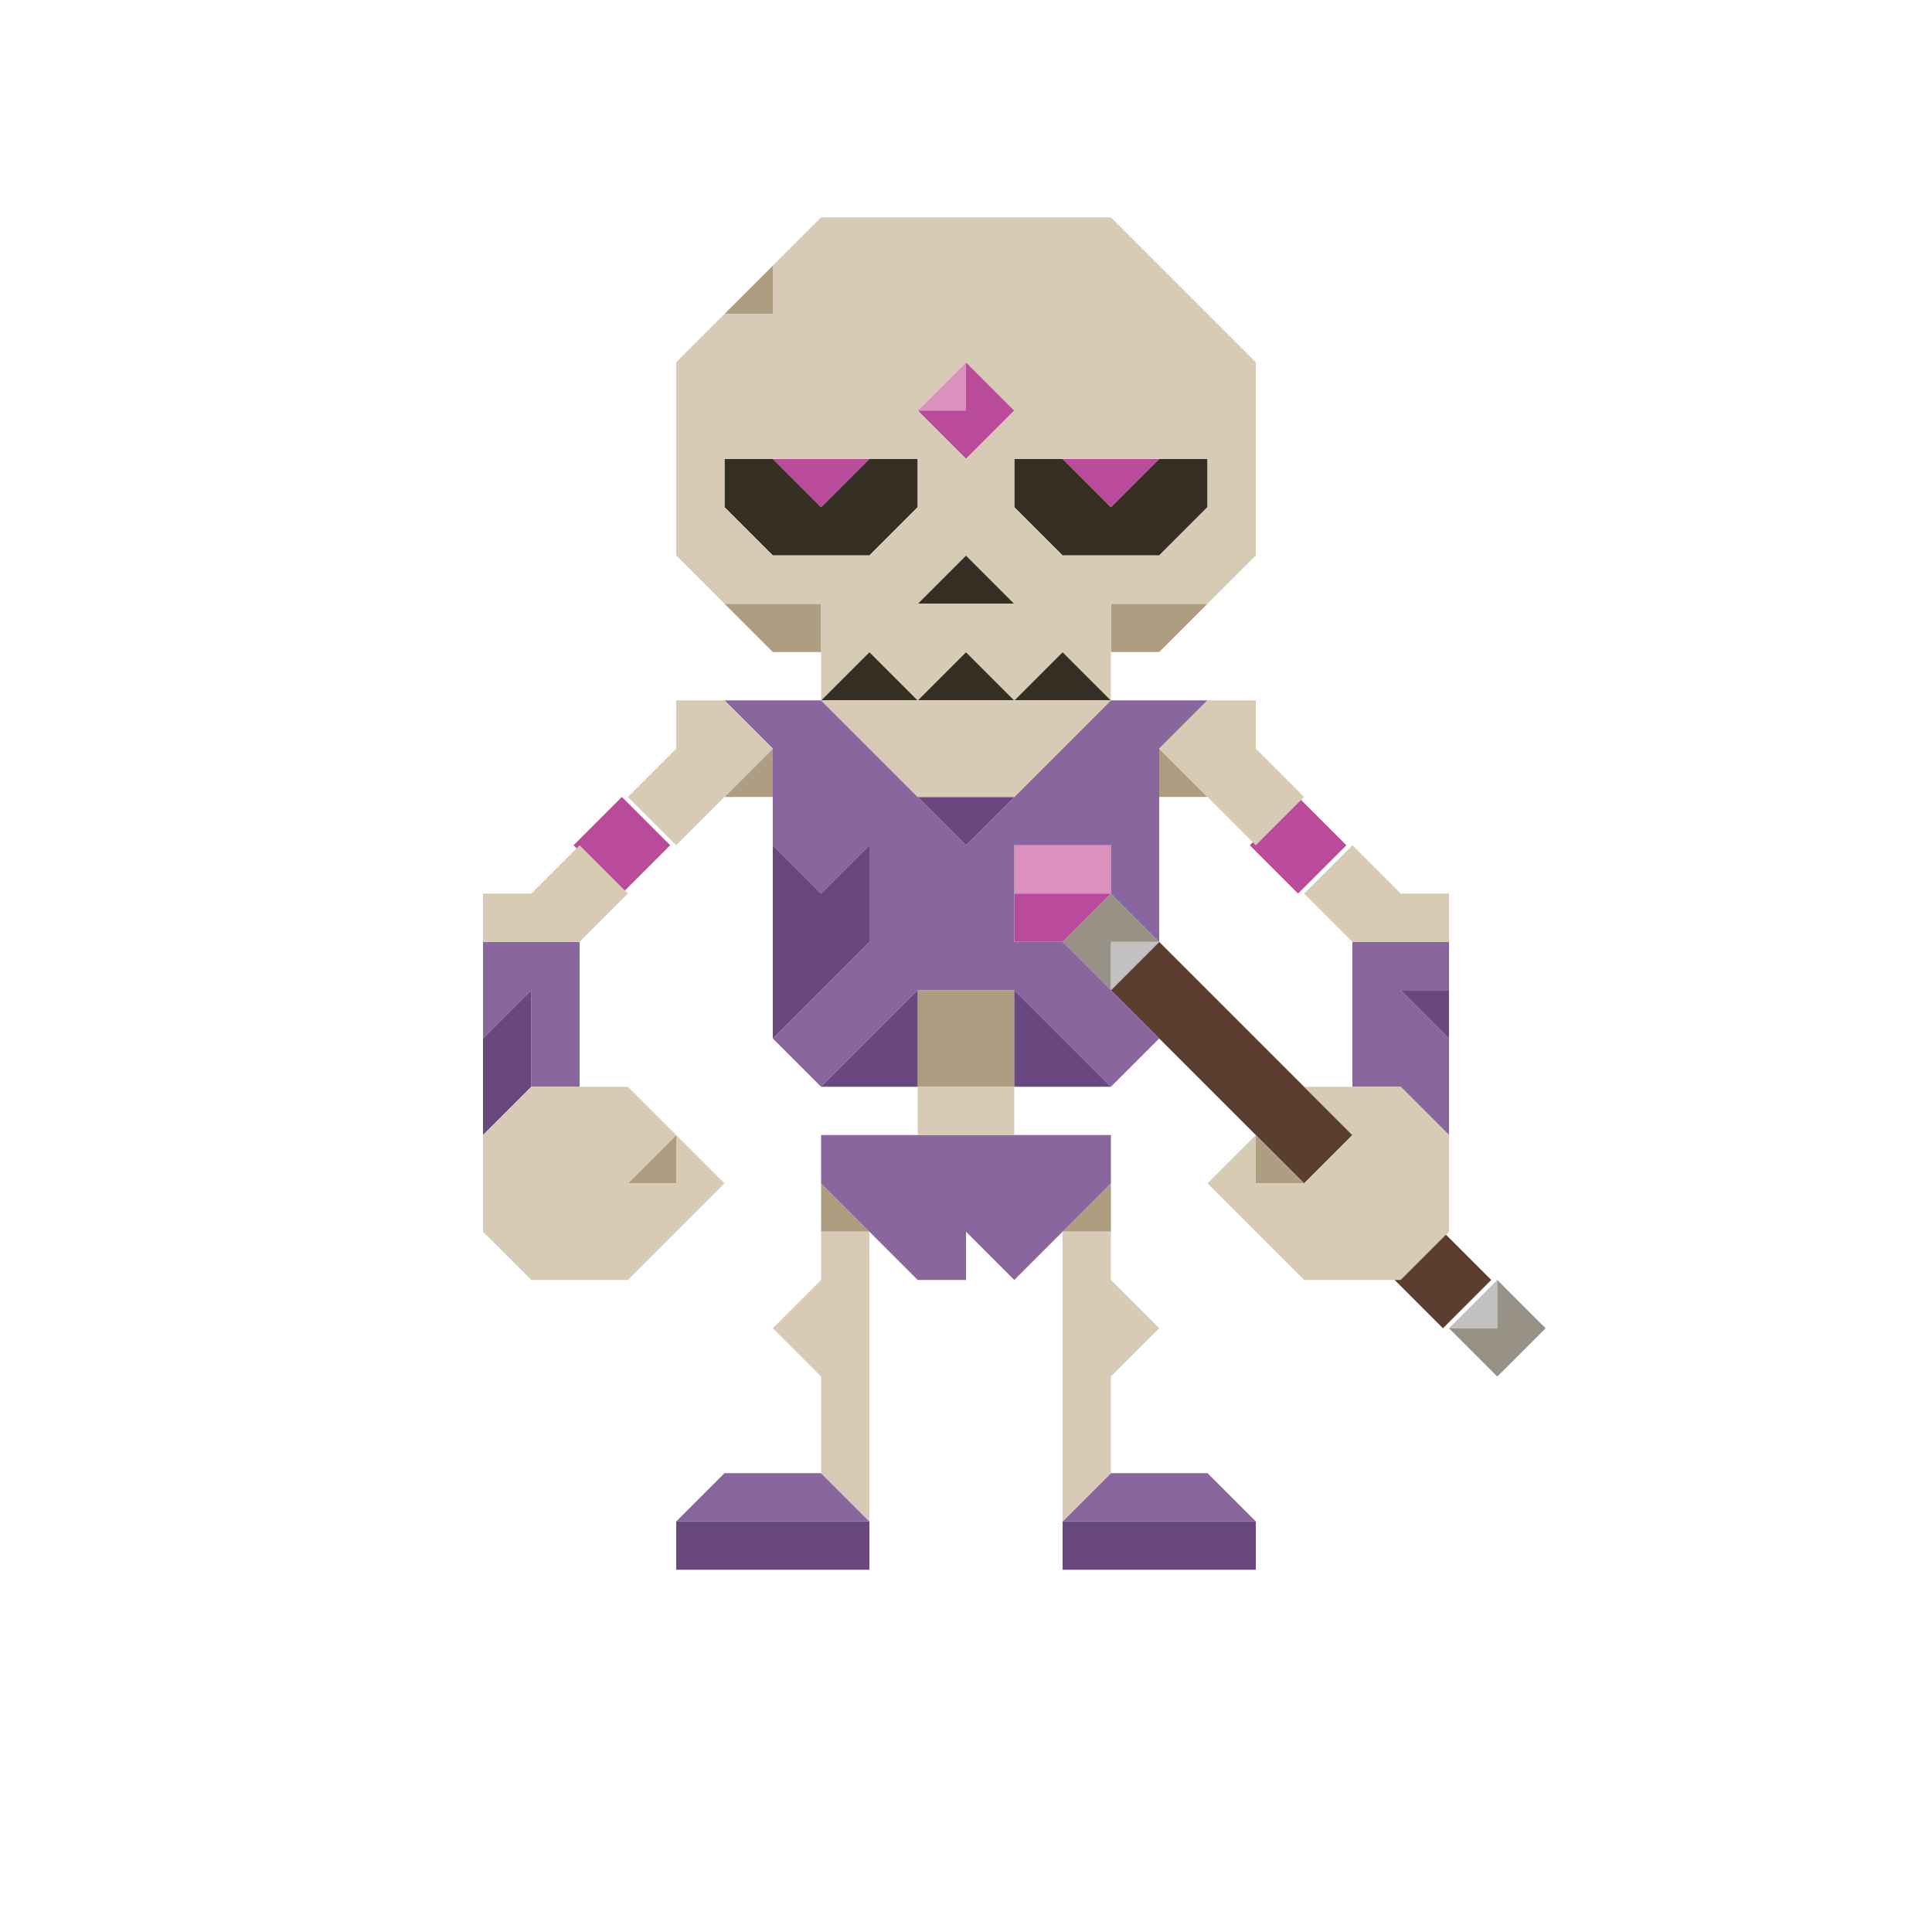
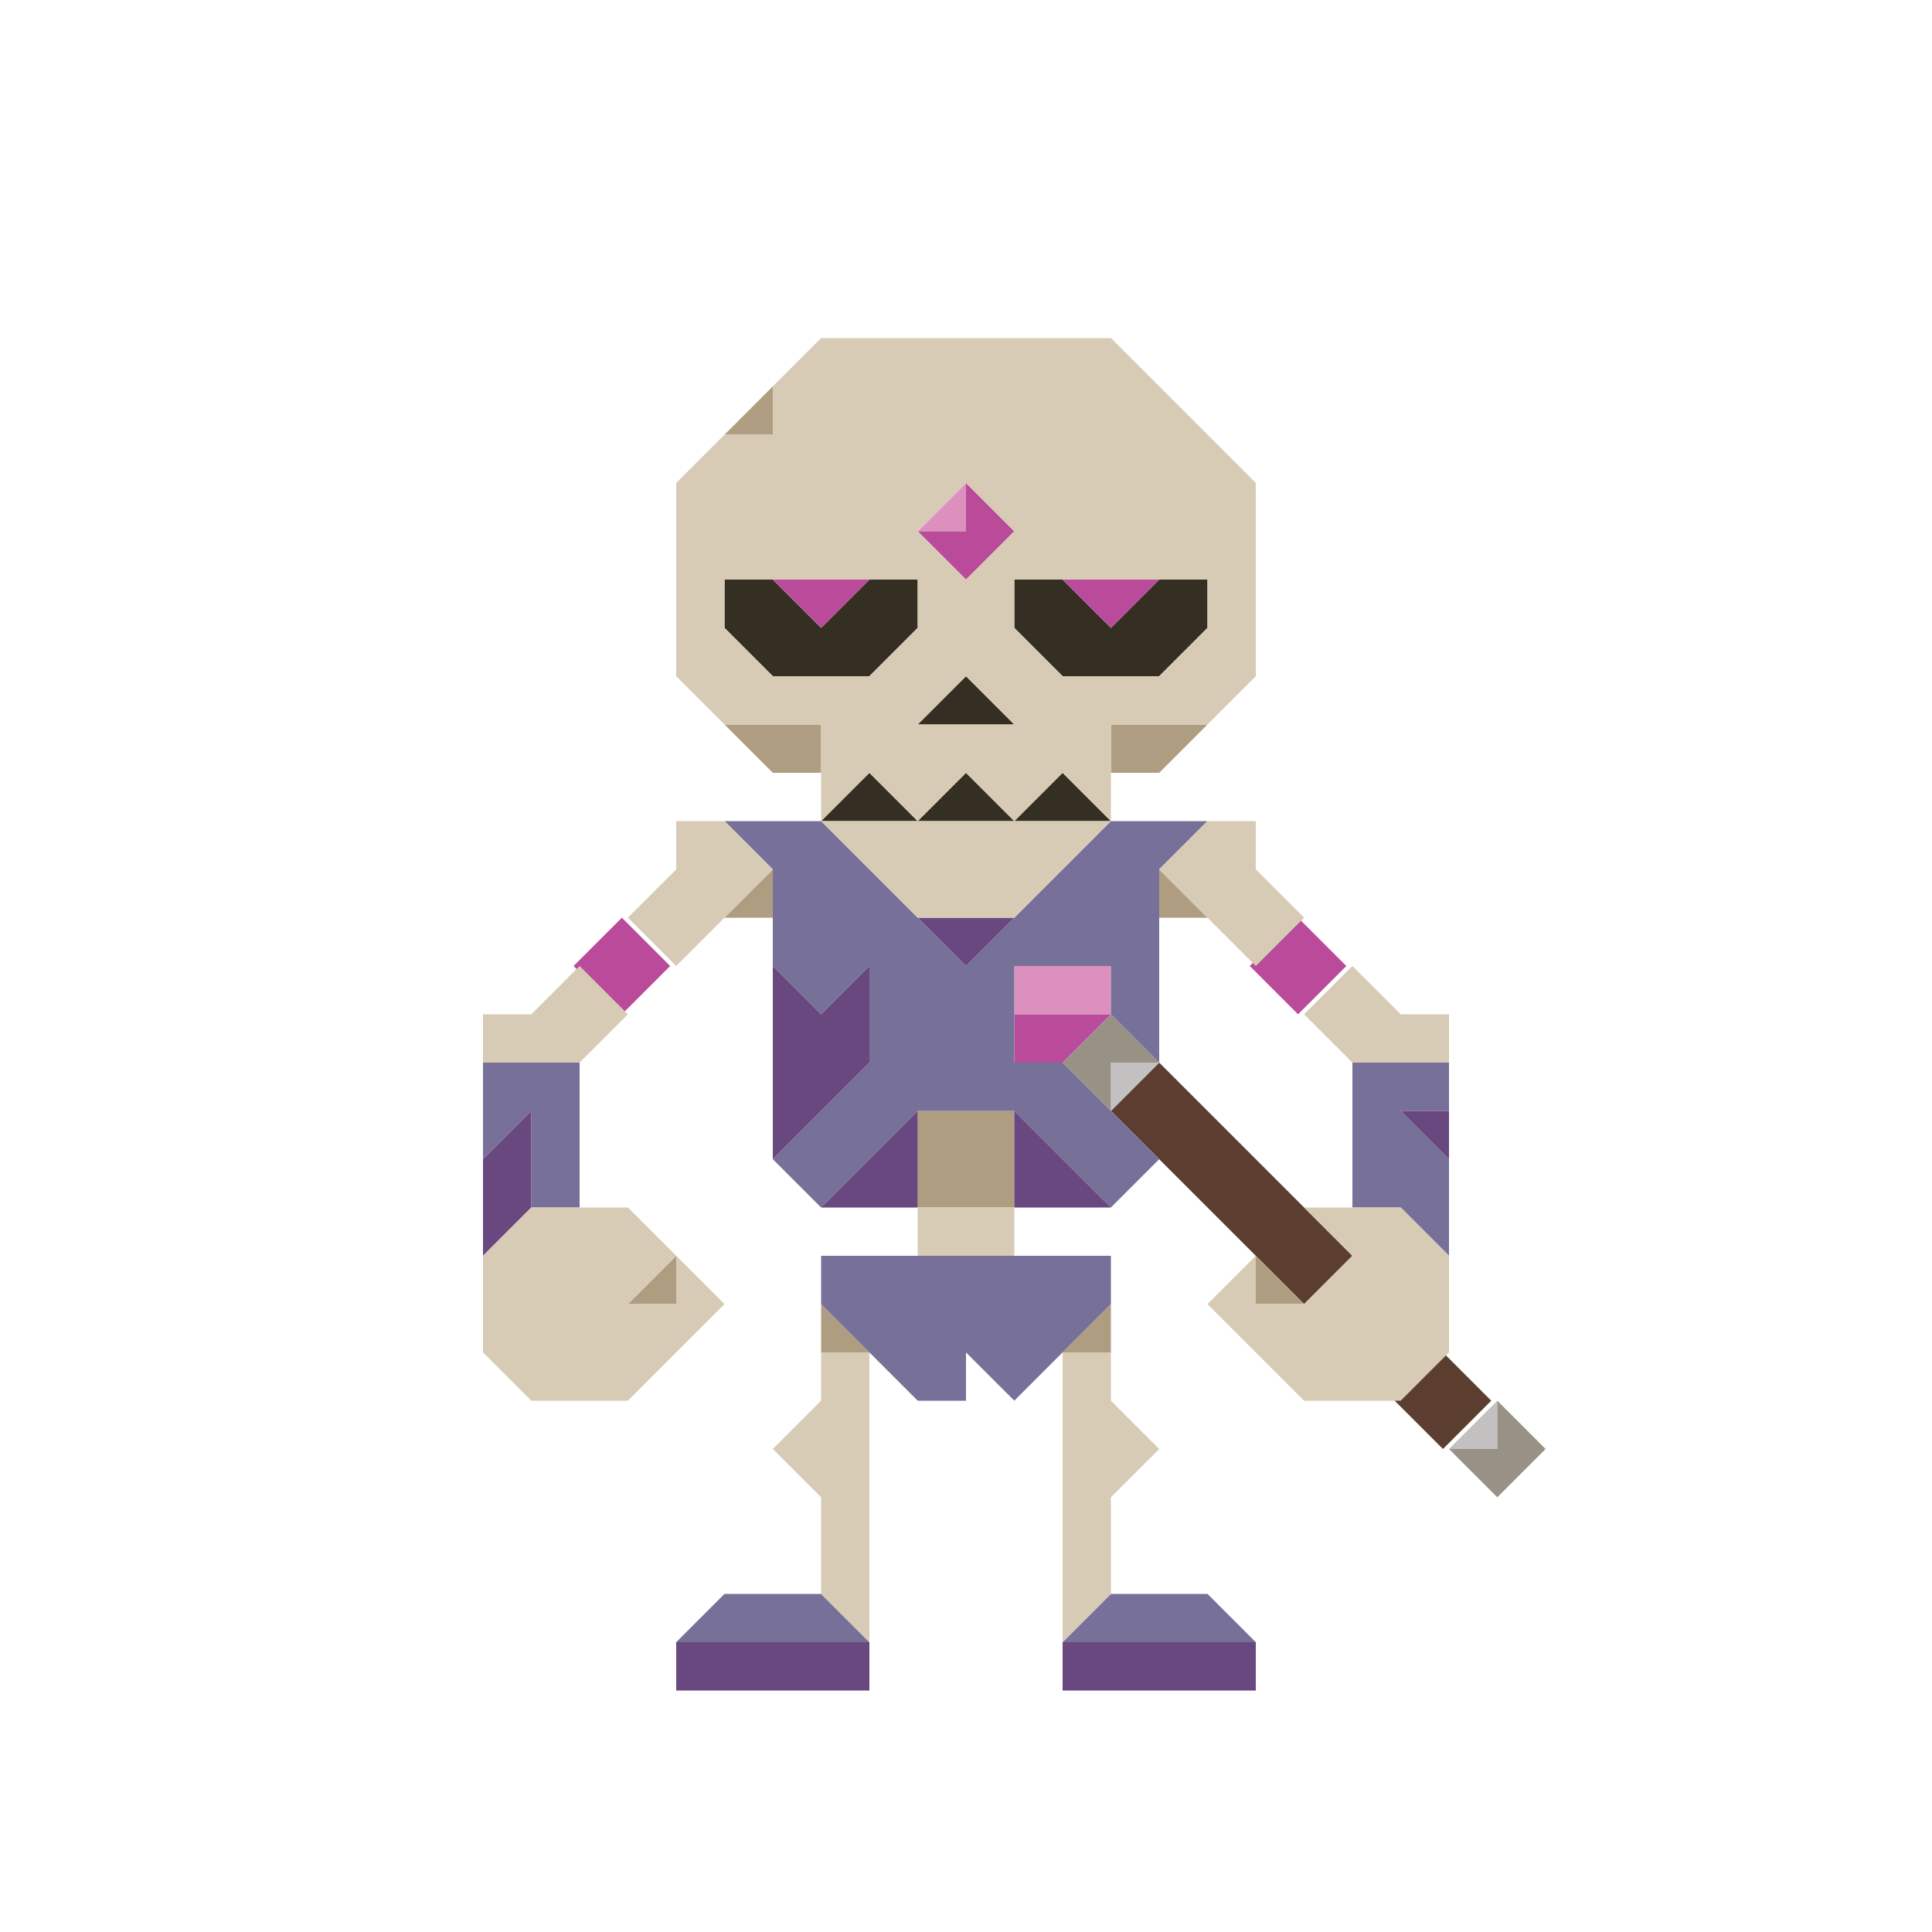
<svg xmlns="http://www.w3.org/2000/svg" enable-background="new 0 0 32 32" viewBox="0 0 32 32">
-   <path d="m24.8 21.2v.8h-.8z" fill="#c3c1bf" />
-   <path d="m23.1 21.2.8-.8.8.8-.8.8z" fill="#5b3e2f" />
-   <path d="m20.8 17.2c-.4-.4-1.2-1.2-1.6-1.6l-.8.8 3.2 3.2.8-.8c-.4-.4-1.2-1.2-1.6-1.6z" fill="#5b3e2f" />
-   <path d="m19.2 15.6-.8.8v-.8z" fill="#c3c1bf" />
-   <path d="m24.8 21.2v.8h-.8l.8.8.8-.8z" fill="#989186" />
-   <path d="m17.6 15.6.8.8v-.8h.8l-.8-.8z" fill="#989186" />
-   <path d="m17.6 14h-.8v.8h1.6v-.8z" fill="#db90be" />
-   <path d="m16 6.8v-.8l-.8.8z" fill="#db90be" />
-   <path d="m19.2 7.6-.8.8-.8-.8h-.8v.8l.8.8h1.6l.8-.8v-.8z" fill="#352e23" />
-   <path d="m16.8 11.6h1.6l-.8-.8z" fill="#352e23" />
-   <path d="m15.2 11.6h1.6l-.8-.8z" fill="#352e23" />
-   <path d="m16 10h.8l-.8-.8-.8.8z" fill="#352e23" />
-   <path d="m13.6 11.6h1.6l-.8-.8z" fill="#352e23" />
-   <path d="m14.4 9.2.8-.8v-.8h-.8l-.8.8-.8-.8h-.8v.8l.8.8z" fill="#352e23" />
-   <path d="m20.8 18.8v.8h.8z" fill="#af9d81" />
-   <path d="m19.2 13.2h.8l-.8-.8z" fill="#af9d81" />
-   <path d="m18.4 10v.8h.8l.8-.8c-.4 0-1.2 0-1.6 0z" fill="#af9d81" />
-   <path d="m18.4 20.4v-.8l-.8.8z" fill="#af9d81" />
-   <path d="m15.2 16.4v1.6h1.6c0-.4 0-1.2 0-1.6-.4 0-1.2 0-1.6 0z" fill="#af9d81" />
-   <path d="m13.6 20.4h.8l-.8-.8z" fill="#af9d81" />
-   <path d="m13.6 10c-.4 0-1.2 0-1.6 0l.8.8h.8z" fill="#af9d81" />
-   <path d="m12.8 13.2v-.8l-.8.8z" fill="#af9d81" />
-   <path d="m12.8 4.4-.8.8h.8z" fill="#af9d81" />
-   <path d="m11.2 19.6v-.8l-.8.8z" fill="#af9d81" />
-   <path d="m20.7 14 .8-.8.8.8-.8.8z" fill="#ba4b9b" />
-   <path d="m17.6 7.6.8.8.8-.8c-.4 0-1.2 0-1.6 0z" fill="#ba4b9b" />
-   <path d="m16.8 14.8v.8h.8l.8-.8c-.4 0-1.2 0-1.6 0z" fill="#ba4b9b" />
-   <path d="m16 6v.8h-.8l.8.8.8-.8z" fill="#ba4b9b" />
-   <path d="m12.8 7.6.8.8.8-.8c-.4 0-1.2 0-1.6 0z" fill="#ba4b9b" />
-   <path d="m9.5 14 .8-.8.8.8-.8.8z" fill="#ba4b9b" />
-   <path d="m24 15.6c-.4 0-1.2 0-1.6 0v2.4h.8l.8.8c0-.4 0-1.2 0-1.6l-.8-.8h.8z" fill="#89669e" />
-   <path d="m19.2 24.4h-.8l-.8.8h3.2l-.8-.8z" fill="#89669e" />
-   <path d="m18.4 19.6v-.8c-1.6 0-3.2 0-4.8 0v.8c.4.4 1.2 1.2 1.6 1.6h.8v-.8l.8.8z" fill="#89669e" />
-   <path d="m12.8 24.4h-.8l-.8.8h3.2l-.8-.8z" fill="#89669e" />
-   <path d="m12.8 13.2v.8l.8.8.8-.8v1.6c-.4.4-1.2 1.2-1.6 1.6l.8.8 1.6-1.6h1.6l1.6 1.6.8-.8c-.4-.4-1.2-1.2-1.6-1.6h-.8c0-.4 0-1.2 0-1.6h1.6v.8l.8.8c0-1 0-2.2 0-3.2l.8-.8c-.4 0-1.2 0-1.6 0-.7.7-1.7 1.7-2.4 2.4-.7-.7-1.7-1.7-2.4-2.4-.4 0-1.2 0-1.6 0l.8.8z" fill="#89669e" />
-   <path d="m8 15.6v1.6l.8-.8v1.6h.8c0-.7 0-1.7 0-2.4-.4 0-1.2 0-1.6 0z" fill="#89669e" />
-   <path d="m23.2 16.4.8.8v-.8z" fill="#68487f" />
-   <path d="m19.2 25.2c-.4 0-1.2 0-1.6 0v.8h3.2v-.8c-.4 0-1.2 0-1.6 0z" fill="#68487f" />
-   <path d="m18.4 18c-.4-.4-1.2-1.2-1.6-1.6v1.6z" fill="#68487f" />
-   <path d="m16 13.2h-.8l.8.8.8-.8z" fill="#68487f" />
-   <path d="m13.6 18h1.6c0-.4 0-1.2 0-1.6-.4.4-1.2 1.2-1.6 1.6z" fill="#68487f" />
-   <path d="m14.4 15.6c0-.4 0-1.2 0-1.6l-.8.8-.8-.8v3.2z" fill="#68487f" />
-   <path d="m12.8 25.2c-.4 0-1.2 0-1.6 0v.8h3.2v-.8c-.4 0-1.2 0-1.6 0z" fill="#68487f" />
-   <path d="m8 18v.8l.8-.8c0-.4 0-1.2 0-1.6l-.8.8z" fill="#68487f" />
+   <path d="m24.8 23.2v.8h-.8z" fill="#c3c1bf" />
+   <path d="m23.1 23.2.8-.8.8.8-.8.8z" fill="#5b3e2f" />
+   <path d="m20.8 19.2c-.4-.4-1.2-1.2-1.6-1.6l-.8.8 3.2 3.2.8-.8c-.4-.4-1.2-1.2-1.6-1.6z" fill="#5b3e2f" />
+   <path d="m19.2 17.6-.8.8v-.8z" fill="#c3c1bf" />
+   <path d="m24.8 23.2v.8h-.8l.8.8.8-.8z" fill="#989186" />
+   <path d="m17.6 17.6.8.8v-.8h.8l-.8-.8z" fill="#989186" />
+   <path d="m17.6 16h-.8v.8h1.6v-.8z" fill="#db90be" />
+   <path d="m16 8.8v-.8l-.8.8z" fill="#db90be" />
+   <path d="m19.2 9.6-.8.8-.8-.8h-.8v.8l.8.8h1.6l.8-.8v-.8z" fill="#352e23" />
+   <path d="m16.8 13.6h1.6l-.8-.8z" fill="#352e23" />
+   <path d="m15.2 13.6h1.6l-.8-.8z" fill="#352e23" />
+   <path d="m16 12h.8l-.8-.8-.8.8z" fill="#352e23" />
+   <path d="m13.6 13.6h1.6l-.8-.8z" fill="#352e23" />
+   <path d="m14.4 11.2.8-.8v-.8h-.8l-.8.8-.8-.8h-.8v.8l.8.8z" fill="#352e23" />
+   <path d="m20.8 20.8v.8h.8z" fill="#af9d81" />
+   <path d="m19.2 15.2h.8l-.8-.8z" fill="#af9d81" />
+   <path d="m18.4 12v.8h.8l.8-.8c-.4 0-1.2 0-1.6 0z" fill="#af9d81" />
+   <path d="m18.4 22.4v-.8l-.8.8z" fill="#af9d81" />
+   <path d="m15.2 18.4v1.6h1.6c0-.4 0-1.2 0-1.6-.4 0-1.2 0-1.6 0z" fill="#af9d81" />
+   <path d="m13.6 22.4h.8l-.8-.8z" fill="#af9d81" />
+   <path d="m13.6 12c-.4 0-1.2 0-1.6 0l.8.8h.8z" fill="#af9d81" />
+   <path d="m12.8 15.2v-.8l-.8.8z" fill="#af9d81" />
+   <path d="m12.8 6.4-.8.8h.8z" fill="#af9d81" />
+   <path d="m11.2 21.6v-.8l-.8.8z" fill="#af9d81" />
+   <path d="m20.7 16 .8-.8.8.8-.8.8z" fill="#ba4b9b" />
+   <path d="m17.6 9.6.8.8.8-.8c-.4 0-1.2 0-1.6 0z" fill="#ba4b9b" />
+   <path d="m16.8 16.8v.8h.8l.8-.8c-.4 0-1.2 0-1.6 0z" fill="#ba4b9b" />
+   <path d="m16 8v.8h-.8l.8.8.8-.8z" fill="#ba4b9b" />
+   <path d="m12.8 9.6.8.8.8-.8c-.4 0-1.2 0-1.6 0z" fill="#ba4b9b" />
+   <path d="m9.5 16 .8-.8.8.8-.8.8z" fill="#ba4b9b" />
+   <path d="m24 17.6c-.4 0-1.2 0-1.6 0v2.4h.8l.8.8c0-.4 0-1.2 0-1.6l-.8-.8h.8z" fill="#777099" />
+   <path d="m19.2 26.4h-.8l-.8.8h3.2l-.8-.8z" fill="#777099" />
+   <path d="m18.4 21.6v-.8c-1.6 0-3.2 0-4.8 0v.8c.4.4 1.2 1.2 1.6 1.6h.8v-.8l.8.8z" fill="#777099" />
+   <path d="m12.8 26.4h-.8l-.8.8h3.2l-.8-.8z" fill="#777099" />
+   <path d="m12.8 15.2v.8l.8.8.8-.8v1.6c-.4.4-1.2 1.2-1.6 1.6l.8.8 1.6-1.6h1.6l1.6 1.6.8-.8c-.4-.4-1.2-1.2-1.6-1.6h-.8c0-.4 0-1.2 0-1.6h1.6v.8l.8.8c0-1 0-2.2 0-3.2l.8-.8c-.4 0-1.2 0-1.6 0-.7.7-1.7 1.7-2.4 2.4-.7-.7-1.7-1.7-2.4-2.4-.4 0-1.2 0-1.6 0l.8.8z" fill="#777099" />
+   <path d="m8 17.6v1.6l.8-.8v1.6h.8c0-.7 0-1.7 0-2.4-.4 0-1.2 0-1.6 0z" fill="#777099" />
+   <path d="m23.2 18.4.8.8v-.8z" fill="#68487f" />
+   <path d="m19.2 27.2c-.4 0-1.2 0-1.6 0v.8h3.2v-.8c-.4 0-1.2 0-1.6 0z" fill="#68487f" />
+   <path d="m18.4 20c-.4-.4-1.2-1.2-1.6-1.6v1.6z" fill="#68487f" />
+   <path d="m16 15.2h-.8l.8.8.8-.8z" fill="#68487f" />
+   <path d="m13.6 20h1.6c0-.4 0-1.2 0-1.6-.4.4-1.2 1.2-1.6 1.6z" fill="#68487f" />
+   <path d="m14.4 17.6c0-.4 0-1.2 0-1.6l-.8.8-.8-.8v3.2z" fill="#68487f" />
+   <path d="m12.8 27.2c-.4 0-1.2 0-1.6 0v.8h3.2v-.8c-.4 0-1.2 0-1.6 0z" fill="#68487f" />
+   <path d="m8 20v.8l.8-.8c0-.4 0-1.2 0-1.6l-.8.8z" fill="#68487f" />
  <g fill="#d7cbb5">
-     <path d="m23.2 14.8-.8-.8-.8.8.8.8h1.6v-.8z" />
-     <path d="m22.4 18h-.8l.8.8-.8.8h-.8v-.8l-.8.8 1.6 1.6h1.6l.8-.8c0-.4 0-1.2 0-1.6l-.8-.8z" />
-     <path d="m20.8 14 .8-.8-.8-.8v-.8h-.8l-.8.8z" />
-     <path d="m18.4 20.4h-.8v4.8l.8-.8c0-.4 0-1.2 0-1.6l.8-.8-.8-.8z" />
-     <path d="m18.4 11.6c-1.6 0-3.2 0-4.8 0l1.6 1.6h1.6z" />
-     <path d="m15.2 18v.8h1.6v-.8c-.4 0-1.2 0-1.6 0z" />
-     <path d="m15.2 11.6.8-.8.8.8.8-.8.8.8c0-.4 0-1.2 0-1.6h1.6l.8-.8c0-1 0-2.2 0-3.2-.7-.7-1.7-1.7-2.4-2.4-1.6 0-3.2 0-4.8 0l-.8.8v.8h-.8l-.8.8v3.2l.8.8h1.6v1.6l.8-.8zm0-4.8.8-.8.8.8-.8.8zm4.8 1.6-.8.8c-.4 0-1.2 0-1.6 0l-.8-.8v-.8h3.2zm-6.4.8h-.8l-.8-.8v-.8h3.2v.8l-.8.8zm2.4 0 .8.8c-.4 0-1.2 0-1.6 0z" />
-     <path d="m13.6 21.2-.8.8.8.8v1.6l.8.8c0-1.6 0-3.2 0-4.8h-.8z" />
-     <path d="m12 11.6h-.8v.8l-.8.8.8.8 1.6-1.6z" />
-     <path d="m11.2 19.6h-.8l.8-.8-.8-.8c-.4 0-1.2 0-1.6 0l-.8.8v1.6l.8.8h1.6l1.6-1.6-.8-.8z" />
-     <path d="m9.6 15.6.8-.8-.8-.8-.8.8h-.8v.8z" />
+     <path d="m23.2 16.8-.8-.8-.8.8.8.8h1.6v-.8z" />
+     <path d="m22.4 20h-.8l.8.8-.8.8h-.8v-.8l-.8.8 1.6 1.6h1.6l.8-.8c0-.4 0-1.2 0-1.6l-.8-.8z" />
+     <path d="m20.8 16 .8-.8-.8-.8v-.8h-.8l-.8.8z" />
+     <path d="m18.4 22.4h-.8v4.8l.8-.8c0-.4 0-1.2 0-1.6l.8-.8-.8-.8z" />
+     <path d="m18.4 13.6c-1.6 0-3.2 0-4.8 0l1.6 1.6h1.6z" />
+     <path d="m15.2 20v.8h1.6v-.8c-.4 0-1.2 0-1.6 0z" />
+     <path d="m15.2 13.6.8-.8.8.8.8-.8.8.8c0-.4 0-1.2 0-1.6h1.6l.8-.8c0-1 0-2.2 0-3.2-.7-.7-1.7-1.7-2.4-2.4-1.6 0-3.2 0-4.8 0l-.8.8v.8h-.8l-.8.8v3.2l.8.8h1.6v1.6l.8-.8zm0-4.8.8-.8.8.8-.8.8zm4.8 1.6-.8.8c-.4 0-1.2 0-1.6 0l-.8-.8v-.8h3.2zm-6.4.8h-.8l-.8-.8v-.8h3.2v.8l-.8.8zm2.4 0 .8.8c-.4 0-1.2 0-1.6 0z" />
+     <path d="m13.6 23.2-.8.8.8.8v1.6l.8.8c0-1.6 0-3.2 0-4.8h-.8z" />
+     <path d="m12 13.6h-.8v.8l-.8.8.8.8 1.6-1.6z" />
+     <path d="m11.2 21.6h-.8l.8-.8-.8-.8c-.4 0-1.2 0-1.6 0l-.8.8v1.6l.8.8h1.6l1.6-1.6-.8-.8z" />
+     <path d="m9.6 17.6.8-.8-.8-.8-.8.8h-.8v.8z" />
  </g>
</svg>
